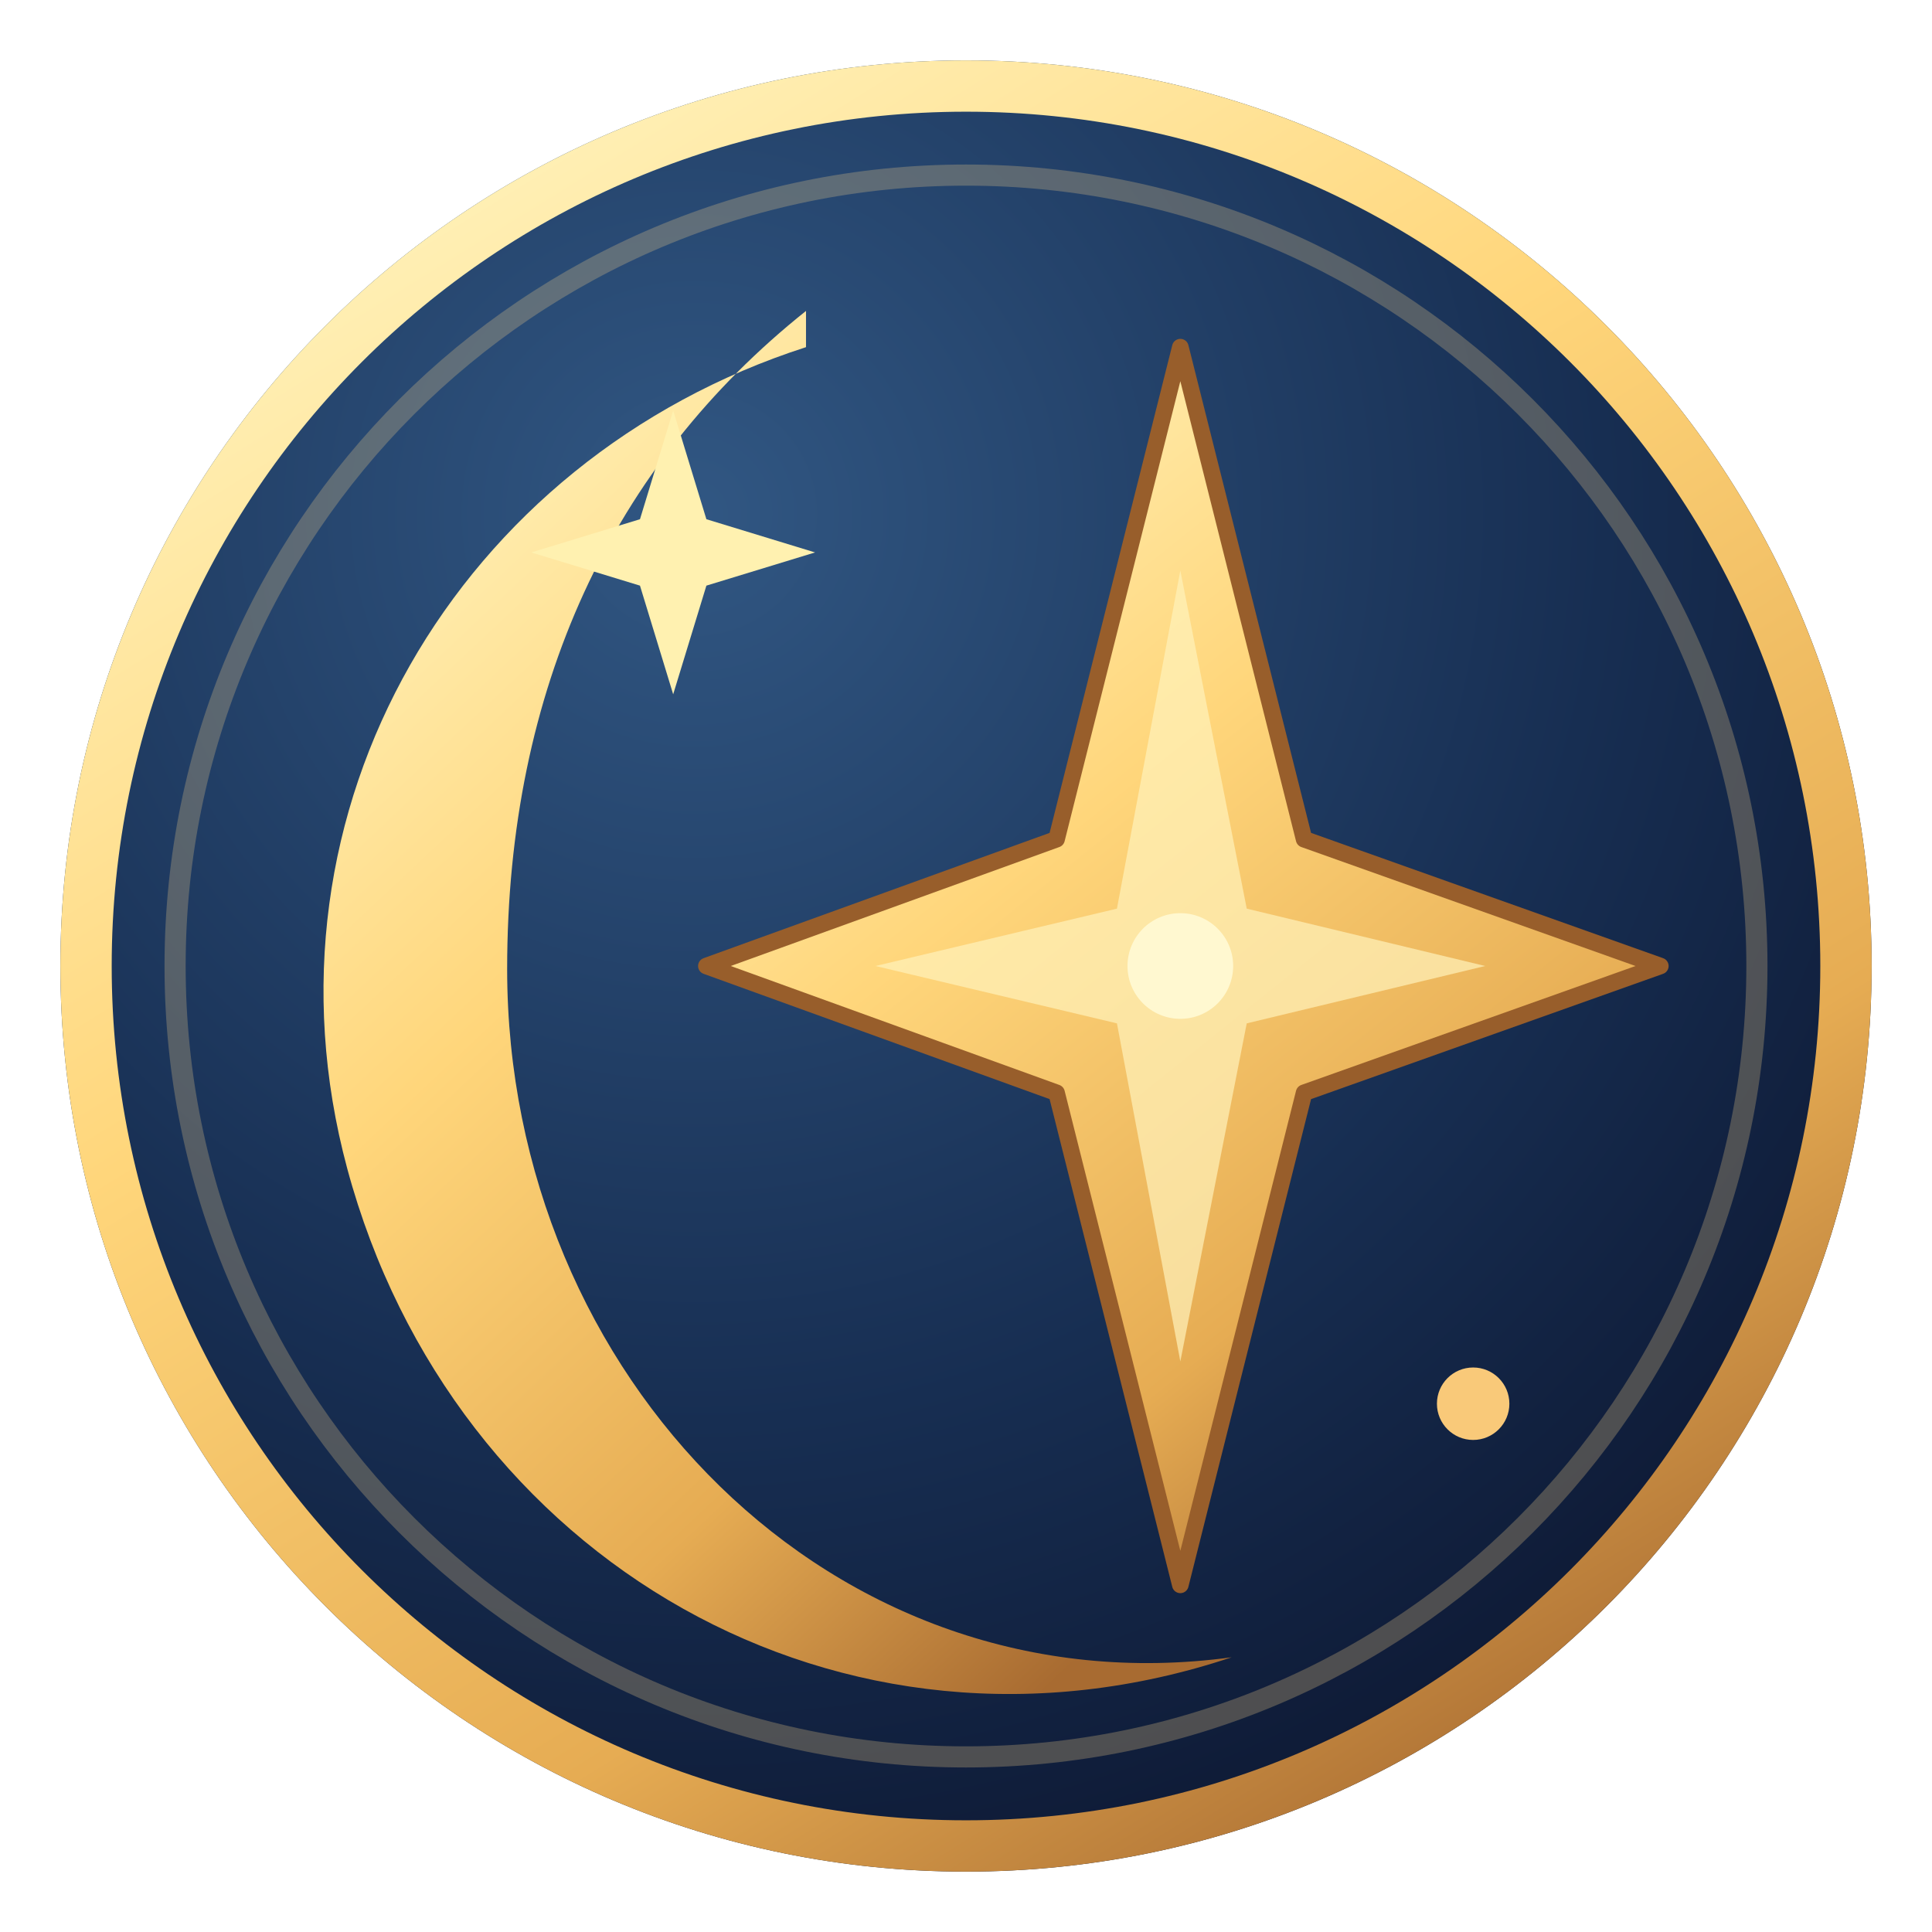
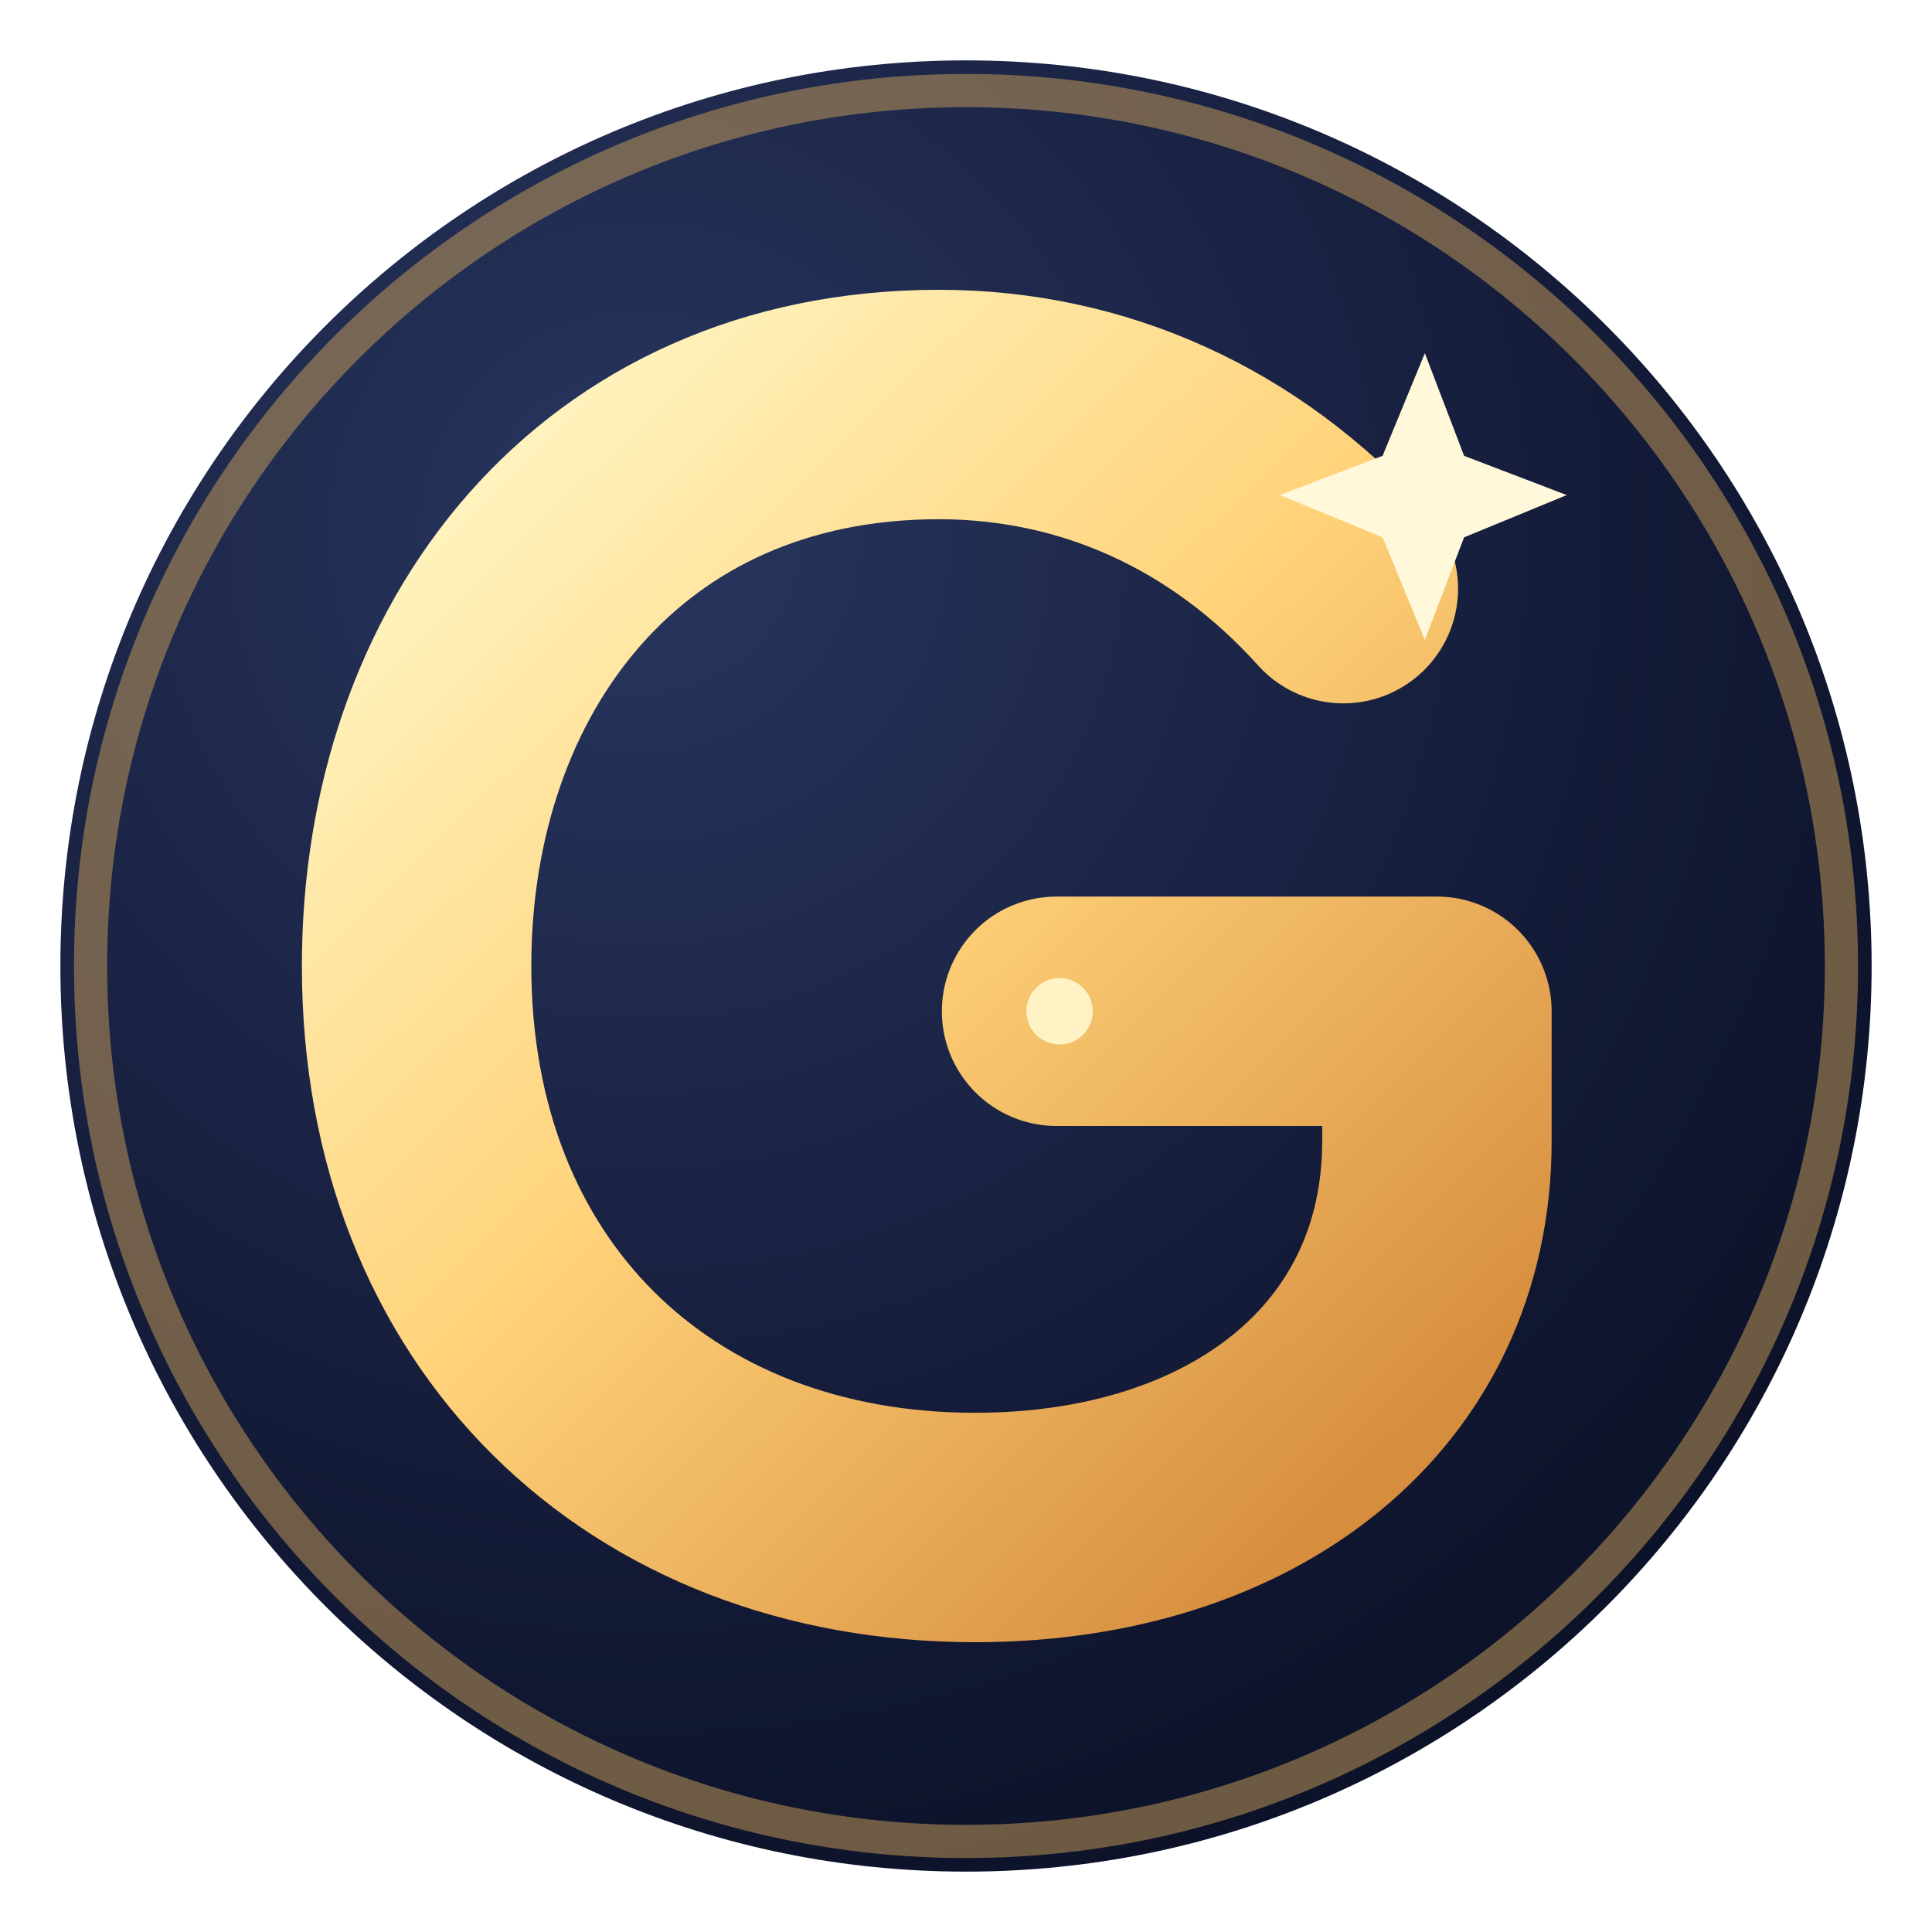
<svg xmlns="http://www.w3.org/2000/svg" width="64" height="64" viewBox="0 0 64 64" role="img" aria-labelledby="title desc">
  <defs>
-     <radialGradient id="cosmos" cx=".35" cy=".25" r=".95">
-       <stop offset="0" stop-color="#315783" />
-       <stop offset=".53" stop-color="#172e52" />
-       <stop offset="1" stop-color="#090e24" />
+     <radialGradient id="space" cx="0.32" cy="0.26" r="0.9">
+       <stop offset="0" stop-color="#28365F" />
+       <stop offset="0.6" stop-color="#141B38" />
+       <stop offset="1" stop-color="#090E22" />
    </radialGradient>
-     <linearGradient id="gold" x1=".18" y1="0" x2=".8" y2="1">
-       <stop offset="0" stop-color="#fff4bf" />
-       <stop offset=".37" stop-color="#ffd67b" />
-       <stop offset=".74" stop-color="#e6ac53" />
-       <stop offset="1" stop-color="#a86b31" />
+     <linearGradient id="orbit" x1="0.08" y1="0.06" x2="0.91" y2="1">
+       <stop offset="0" stop-color="#FFF2BC" />
+       <stop offset="0.45" stop-color="#FFD279" />
+       <stop offset="1" stop-color="#D68D3D" />
    </linearGradient>
  </defs>
-   <circle cx="32" cy="32" r="30" fill="url(#cosmos)" />
-   <circle cx="32" cy="32" r="29.15" fill="none" stroke="url(#gold)" stroke-width="1.7" />
-   <circle cx="32" cy="32" r="26.2" fill="none" stroke="#f7d28b" stroke-opacity=".27" stroke-width=".7" />
-   <path d="M26.7 11.5C15.2 15.2 8.3 26.8 11.5 38.7c3.5 13.0 16.4 20.5 29.3 16.2-13.2 1.8-24-9.3-24-22.8 0-9.3 3.5-16.7 9.9-21.8Z" fill="url(#gold)" />
-   <path d="M39.1 11.5 43.2 27.8 55 32 43.2 36.2 39.1 52.5 35 36.2 23.4 32 35 27.8Z" fill="url(#gold)" stroke="#985e2b" stroke-width=".55" stroke-linejoin="round" />
-   <path d="M39.1 18.9 41.3 30.1 49.2 32 41.3 33.9 39.1 45.1 37 33.9 29 32 37 30.1Z" fill="#fff2ba" opacity=".7" />
-   <circle cx="39.1" cy="32" r="1.75" fill="#fff8d0" />
-   <path d="m22.3 13.6 1.1 3.6 3.6 1.1-3.6 1.1-1.1 3.6-1.1-3.6-3.6-1.1 3.6-1.1Z" fill="#fff1b0" />
-   <circle cx="48.8" cy="46.5" r="1.2" fill="#f9c979" />
+   <circle cx="32" cy="32" r="30" fill="url(#space)" />
+   <circle cx="32" cy="32" r="29" stroke="#C79D59" stroke-opacity="0.52" stroke-width="1.1" fill="none" />
+   <path d="M44.5 19.5 C40.9 15.5 36.2 13.4 31.1 13.4 C20.2 13.4 13.8 21.8 13.8 32 C13.8 43.2 21.5 50.6 32.3 50.6 C41.2 50.6 47.6 45.6 47.6 37.8 L47.6 33.5 L35 33.5" fill="none" stroke="url(#orbit)" stroke-width="7.6" stroke-linecap="round" stroke-linejoin="round" />
+   <path d="M47.2 11.7 48.5 15.1 51.9 16.4 48.5 17.8 47.2 21.2 45.8 17.8 42.4 16.4 45.8 15.1Z" fill="#FFF8DA" />
+   <circle cx="35.1" cy="33.5" r="1.1" fill="#FFF3C5" />
</svg>
